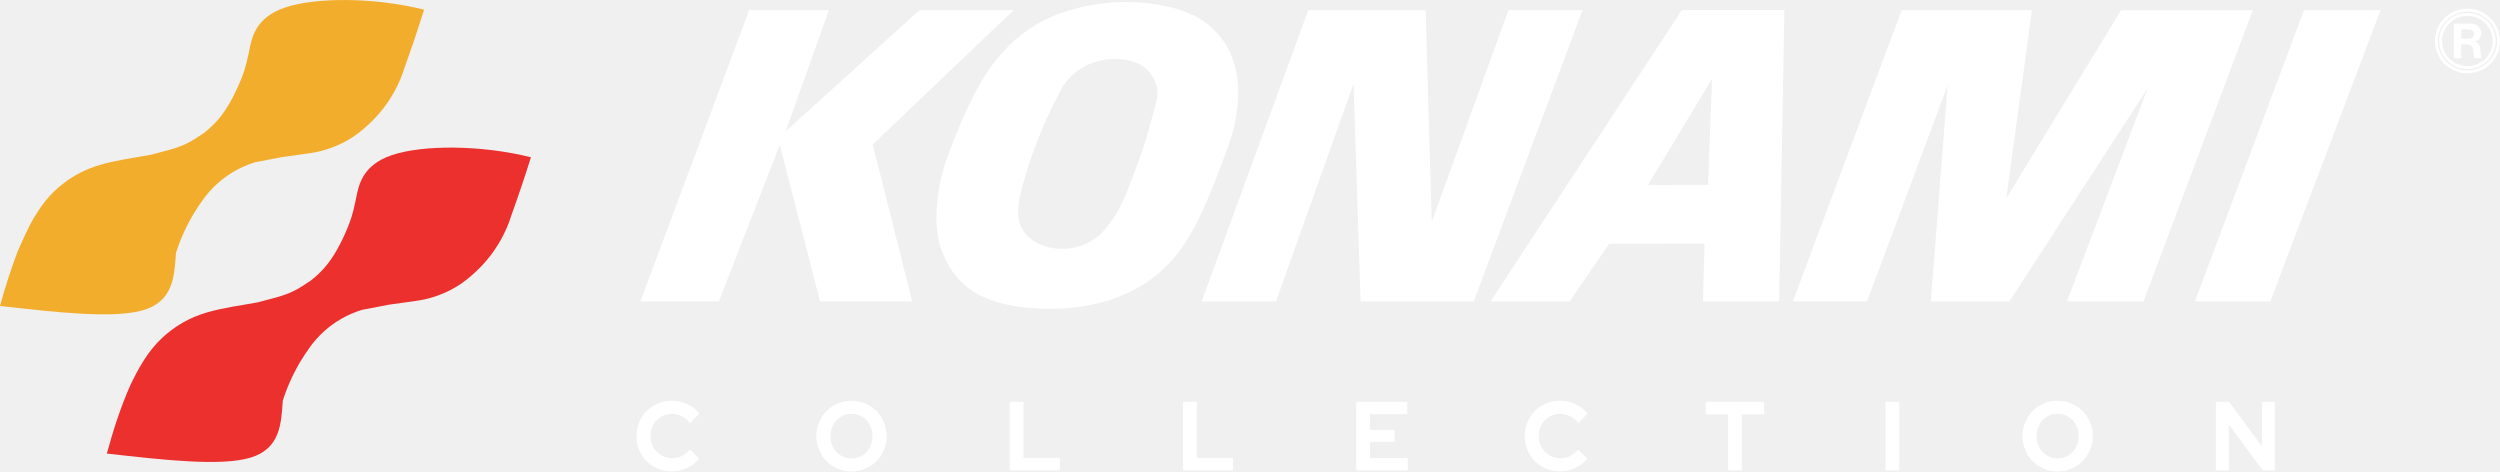
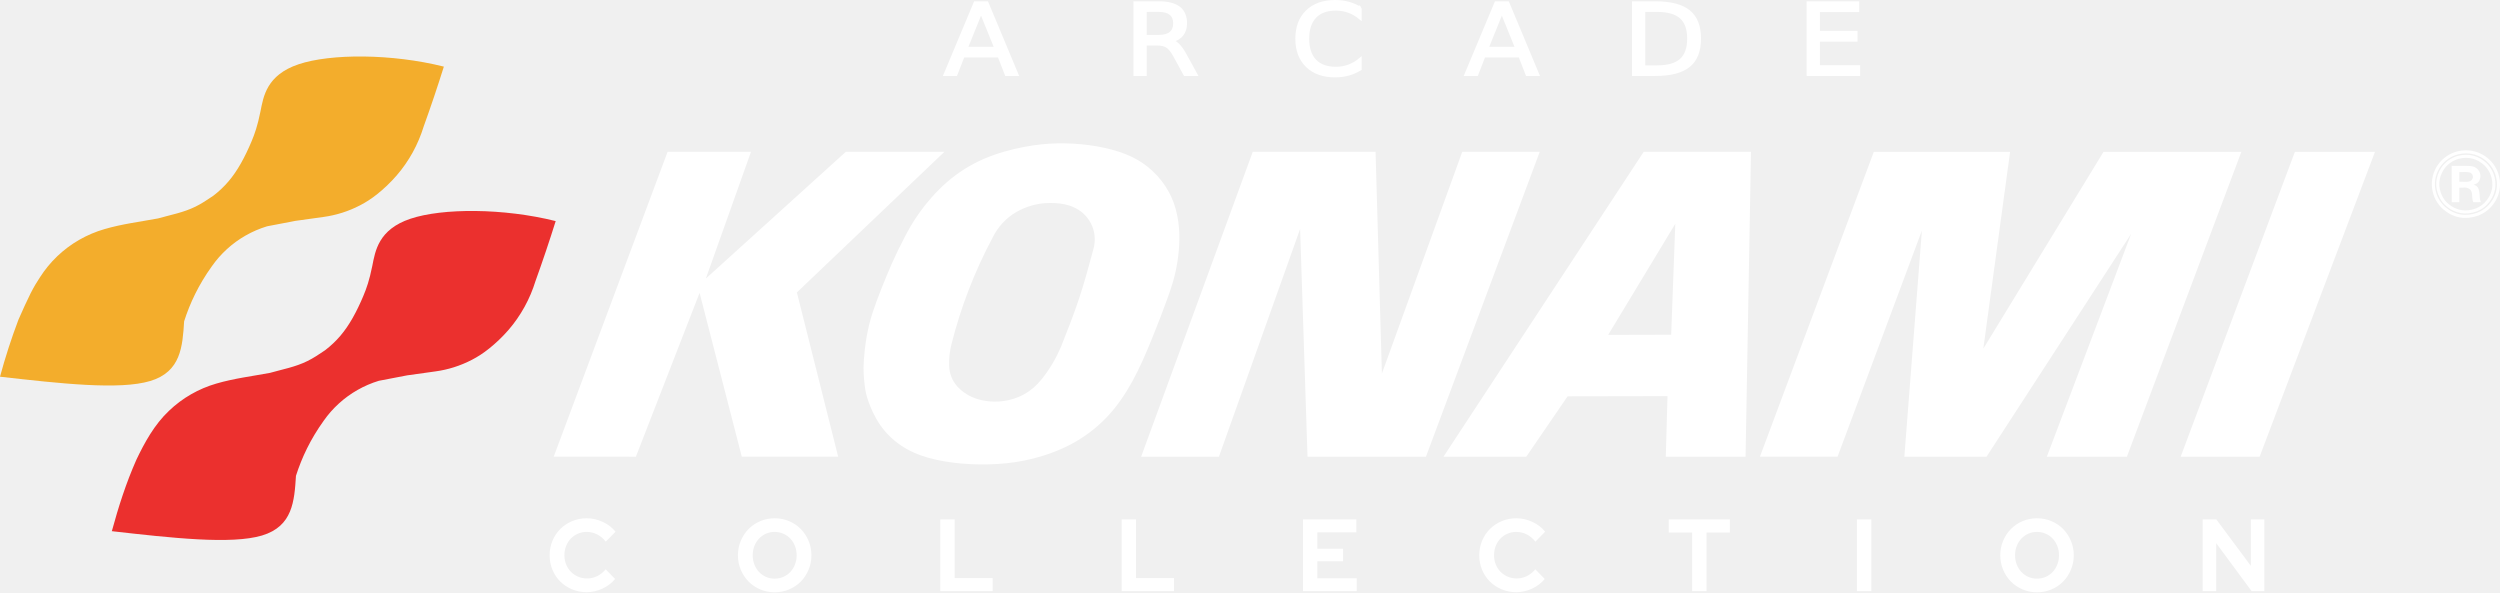
- <svg xmlns="http://www.w3.org/2000/svg" width="494.063" height="93.174" viewBox="0 0 494.063 93.174" version="1.1" id="svg95">
+ <svg xmlns="http://www.w3.org/2000/svg" width="472.063" height="111.84" viewBox="0 0 472.063 111.84" version="1.1" id="svg95">
  <defs id="defs99" />
-   <g id="Page-1" style="fill:none;fill-rule:evenodd;stroke:none;stroke-width:1" transform="matrix(1.164673,0,0,1.164673,0,2.1027449e-4)">
-     <g id="mainlogo">
-       <g id="Konami_logo-2">
-         <g id="Konami_logo">
-           <path d="m 0,51.917 c 9.691,1.096 19.382,2.194 24.358,0.697 4.975,-1.496 5.235,-5.588 5.495,-9.679 0.95,-2.966 2.35,-5.935 4.486,-8.909 0.716,-1.023 1.545,-1.967 2.469,-2.809 0.925,-0.843 1.945,-1.582 3.032,-2.2 1.089,-0.619 2.248,-1.118 3.446,-1.483 v 0 l 4.587,-0.881 4.627,-0.645 v 0 c 1.962,-0.273 3.961,-0.879 5.892,-1.885 0.919,-0.48 1.798,-1.033 2.797,-1.832 1.001,-0.802 2.12,-1.847 3.116,-2.997 0.997,-1.152 1.869,-2.41 2.605,-3.742 0.734,-1.334 1.331,-2.741 1.778,-4.196 1.165,-3.227 2.255,-6.465 3.272,-9.714 -8.427,-2.112 -18.343,-2.127 -23.549,-0.38 -5.206,1.745 -5.703,5.249 -6.181,7.635 -0.48,2.386 -0.938,3.654 -1.461,4.897 -0.521,1.243 -1.106,2.462 -1.719,3.544 -0.613,1.081 -1.255,2.029 -1.993,2.895 -0.738,0.867 -1.571,1.654 -2.478,2.345 -0.95,0.643 -1.9,1.286 -2.883,1.762 -1.949,0.963 -4.026,1.331 -6.06,1.912 -2.876,0.536 -5.809,0.892 -8.693,1.734 -1.427,0.412 -2.806,0.996 -4.095,1.736 -1.288,0.737 -2.485,1.633 -3.558,2.655 -1.073,1.024 -2.019,2.177 -2.814,3.425 -0.467,0.723 -0.933,1.445 -1.514,2.59 -0.581,1.146 -1.278,2.714 -1.973,4.28 -1.157,3.058 -2.151,6.141 -2.991,9.244 z" id="Path" style="fill:#f3ad2c" />
-           <path d="m 18.131,76.962 c 9.69,1.095 19.382,2.193 24.358,0.697 4.975,-1.497 5.234,-5.586 5.495,-9.679 0.95,-2.966 2.352,-5.936 4.487,-8.91 0.716,-1.023 1.544,-1.968 2.47,-2.809 0.923,-0.842 1.943,-1.58 3.032,-2.2 1.089,-0.619 2.246,-1.117 3.446,-1.482 v 0 l 4.586,-0.881 4.627,-0.647 v 0 c 1.962,-0.27 3.962,-0.877 5.892,-1.883 0.92,-0.481 1.798,-1.033 2.797,-1.835 1,-0.799 2.12,-1.846 3.118,-2.997 0.995,-1.15 1.869,-2.41 2.603,-3.742 0.735,-1.332 1.331,-2.74 1.778,-4.193 1.165,-3.227 2.255,-6.466 3.272,-9.715 -8.427,-2.113 -18.342,-2.126 -23.549,-0.38 -5.206,1.745 -5.703,5.249 -6.181,7.635 -0.48,2.385 -0.939,3.653 -1.46,4.896 -0.522,1.243 -1.106,2.462 -1.72,3.544 -0.613,1.082 -1.256,2.027 -1.993,2.895 -0.737,0.865 -1.571,1.653 -2.477,2.345 -0.95,0.644 -1.901,1.286 -2.883,1.761 -1.95,0.965 -4.026,1.332 -6.061,1.913 -2.876,0.535 -5.809,0.892 -8.694,1.733 -1.427,0.414 -2.806,0.997 -4.094,1.735 -1.288,0.739 -2.486,1.633 -3.558,2.658 -2.42,2.275 -4.01,5.239 -5.298,7.926 -1.706,3.842 -2.926,7.709 -3.993,11.614 z" id="path73" style="fill:#eb302e" />
-           <polygon id="polygon75" points="127.125,1.714 108.662,51.142 121.985,51.148 132.311,24.585 139.153,51.142 154.778,51.142 148.085,24.514 172.004,1.714 156.02,1.714 133.328,22.264 140.646,1.718 " style="fill:#ffffff" />
-           <path d="m 209.22,10.089 c -0.467,-1.319 -1.157,-2.564 -2.021,-3.675 -0.865,-1.111 -1.903,-2.088 -3.07,-2.878 -1.165,-0.788 -2.458,-1.391 -3.937,-1.866 -3.011,-0.954 -6.564,-1.391 -9.902,-1.323 -1.696,0.036 -3.388,0.2 -5.387,0.582 -2.001,0.382 -4.308,0.984 -6.475,1.92 -2.165,0.936 -4.192,2.209 -5.974,3.749 -1.781,1.54 -3.32,3.351 -4.455,4.926 -1.133,1.574 -1.863,2.912 -2.562,4.261 -0.698,1.35 -1.367,2.712 -1.979,4.099 -1.178,2.744 -2.271,5.402 -3.123,7.977 -0.405,1.277 -0.721,2.583 -0.95,3.903 -0.229,1.32 -0.369,2.655 -0.437,3.657 -0.068,1.003 -0.066,1.669 -0.03,2.336 0.034,0.666 0.1,1.331 0.187,1.994 0.085,0.666 0.191,1.33 0.564,2.397 0.373,1.067 1.011,2.534 1.907,3.836 0.896,1.302 2.05,2.434 3.366,3.326 1.317,0.892 2.794,1.544 4.476,2.018 3.408,0.946 7.415,1.226 11.17,1.003 1.9,-0.115 3.793,-0.37 5.864,-0.898 2.072,-0.529 4.319,-1.337 6.389,-2.472 2.071,-1.136 3.963,-2.599 5.575,-4.314 1.615,-1.713 2.95,-3.678 4.121,-5.831 1.172,-2.155 2.179,-4.497 3.137,-6.855 0.958,-2.359 1.867,-4.732 2.498,-6.496 0.632,-1.763 0.987,-2.915 1.256,-4.087 0.27,-1.174 0.456,-2.365 0.565,-3.565 0.221,-2.368 0.148,-5.055 -0.774,-7.723 z m -13.044,7.343 c -0.723,2.691 -1.445,5.381 -2.321,8.024 -0.876,2.642 -1.903,5.233 -2.929,7.825 -0.75,1.777 -1.781,3.587 -3.11,5.254 -0.883,1.105 -1.797,1.875 -2.804,2.443 -1.154,0.656 -2.361,1.014 -3.54,1.162 -1.795,0.224 -3.633,-0.044 -5.08,-0.703 -0.788,-0.365 -1.597,-0.917 -2.248,-1.621 -0.99,-1.094 -1.305,-2.236 -1.37,-3.327 -0.059,-1.24 0.088,-2.477 0.401,-3.676 1.475,-5.819 3.661,-11.607 6.71,-17.309 0.416,-0.827 0.95,-1.596 1.582,-2.273 0.632,-0.679 1.364,-1.267 2.164,-1.734 1.641,-0.938 3.293,-1.355 4.69,-1.454 2.092,-0.108 4.316,0.075 6.104,1.583 0.539,0.466 0.987,1.035 1.317,1.666 0.329,0.631 0.538,1.324 0.611,2.03 0.076,0.707 0.013,1.425 -0.175,2.111 z" id="Shape" style="fill:#ffffff" />
-           <polygon id="polygon78" points="216.511,51.148 229.673,14.226 230.873,51.148 250.075,51.148 268.524,1.714 255.96,1.715 242.933,37.662 241.906,1.714 221.996,1.714 203.898,51.148 " style="fill:#ffffff" />
-           <path d="m 289.238,41.326 -0.277,9.829 h 12.932 l 0.881,-49.444 h -17.392 l -32.468,49.44 h 13.423 l 6.706,-9.794 z m 1.262,-27.939 -0.666,17.985 -10.216,0.026 z" id="path80" style="fill:#ffffff" />
-           <polygon id="polygon82" points="382.27,1.728 359.923,1.728 340.441,33.628 344.781,1.724 322.685,1.724 304.22,51.146 316.808,51.146 330.48,14.486 327.636,51.155 340.954,51.155 364.412,15.004 350.737,51.151 363.716,51.151 " style="fill:#ffffff" />
-           <polygon id="polygon84" points="385.237,51.152 403.938,1.724 390.952,1.724 372.433,51.152 " style="fill:#ffffff" />
-           <path d="m 423.627,5.131 c -0.239,-0.634 -0.601,-1.221 -1.062,-1.72 -1.475,-1.532 -3.351,-1.969 -5.197,-1.526 -0.61,0.155 -1.193,0.422 -1.712,0.781 -0.518,0.358 -0.972,0.812 -1.329,1.329 -0.73,1.05 -1.037,2.348 -0.886,3.576 0.074,0.623 0.262,1.231 0.552,1.788 0.293,0.557 0.688,1.061 1.157,1.48 1.612,1.377 3.478,1.688 5.458,0.982 0.634,-0.245 1.221,-0.616 1.714,-1.083 1.589,-1.556 2.021,-3.598 1.307,-5.608 m -1.745,5.02 c -0.42,0.414 -0.921,0.746 -1.468,0.969 -1.715,0.646 -3.317,0.395 -4.721,-0.753 -0.411,-0.353 -0.76,-0.778 -1.018,-1.252 -0.863,-1.642 -0.677,-3.268 0.179,-4.618 0.295,-0.452 0.673,-0.85 1.111,-1.17 0.436,-0.32 0.931,-0.562 1.454,-0.711 1.597,-0.428 3.224,-0.074 4.505,1.185 0.411,0.42 0.74,0.921 0.965,1.464 0.678,1.752 0.319,3.528 -1.006,4.885" id="path86" style="stroke:#ffffff;stroke-width:0.5" />
-           <path d="m 420.604,7.48 c -0.212,-0.276 -0.457,-0.355 -0.699,-0.421 0.306,-0.071 0.771,-0.228 1,-0.788 0.195,-0.53 0.238,-1.128 -0.36,-1.768 -0.583,-0.561 -1.289,-0.489 -1.951,-0.504 v 0 l -2.22,0.002 0.007,5.882 1.239,0.005 v -2.36 0 c 0.562,0.063 1.169,-0.225 1.807,0.357 0.422,0.623 0.135,1.119 0.441,1.997 v 0 l 1.248,-0.002 v 0 c -0.366,-0.787 -0.038,-1.563 -0.512,-2.401 v 0 0 z m -1.192,-1.023 c -0.583,0.227 -1.195,0.082 -1.793,0.11 v 0 -1.563 0 c 0.61,0.04 1.169,-0.124 1.831,0.126 0.441,0.283 0.553,0.927 -0.039,1.328 z" id="path88" style="fill:#ffffff" />
-         </g>
-       </g>
-       <path d="m 113.999,79.983 c 0.879,0 1.734,-0.194 2.565,-0.582 0.831,-0.388 1.515,-0.909 2.051,-1.562 v 0 l -1.528,-1.562 c -0.397,0.476 -0.852,0.842 -1.367,1.097 -0.515,0.255 -1.067,0.382 -1.657,0.382 -0.525,0 -1.011,-0.097 -1.456,-0.291 -0.445,-0.194 -0.831,-0.457 -1.158,-0.789 -0.327,-0.332 -0.584,-0.729 -0.772,-1.188 -0.188,-0.46 -0.281,-0.956 -0.281,-1.488 0,-0.543 0.091,-1.044 0.273,-1.504 0.182,-0.46 0.434,-0.859 0.756,-1.197 0.322,-0.338 0.705,-0.604 1.15,-0.798 0.445,-0.194 0.919,-0.291 1.423,-0.291 0.6,0 1.169,0.136 1.705,0.407 0.536,0.271 1.003,0.662 1.399,1.172 v 0 l 1.576,-1.612 c -0.525,-0.665 -1.212,-1.194 -2.059,-1.587 C 115.774,68.197 114.9,68 113.999,68 c -0.836,0 -1.622,0.155 -2.356,0.465 -0.734,0.31 -1.37,0.731 -1.906,1.263 -0.536,0.532 -0.96,1.166 -1.271,1.903 C 108.155,72.368 108,73.158 108,74 c 0,0.842 0.153,1.629 0.458,2.36 0.306,0.731 0.726,1.363 1.263,1.895 0.536,0.532 1.171,0.953 1.906,1.263 0.734,0.31 1.525,0.465 2.372,0.465 z M 144.477,80 c 0.836,0 1.619,-0.155 2.348,-0.465 0.729,-0.31 1.359,-0.734 1.89,-1.271 0.531,-0.537 0.952,-1.175 1.263,-1.911 0.311,-0.737 0.466,-1.521 0.466,-2.352 0,-0.831 -0.155,-1.615 -0.466,-2.352 -0.311,-0.737 -0.732,-1.374 -1.263,-1.911 -0.531,-0.537 -1.161,-0.961 -1.89,-1.271 C 146.096,68.155 145.313,68 144.477,68 c -0.826,0 -1.603,0.155 -2.332,0.465 -0.729,0.31 -1.359,0.734 -1.89,1.271 -0.531,0.537 -0.952,1.175 -1.263,1.911 -0.311,0.737 -0.466,1.521 -0.466,2.352 0,0.831 0.155,1.615 0.466,2.352 0.311,0.737 0.732,1.374 1.263,1.911 0.531,0.537 1.161,0.961 1.89,1.271 C 142.874,79.845 143.651,80 144.477,80 Z m 0,-2.211 c -0.504,0 -0.973,-0.097 -1.407,-0.291 -0.434,-0.194 -0.81,-0.46 -1.126,-0.798 -0.316,-0.338 -0.566,-0.74 -0.748,-1.205 -0.182,-0.465 -0.273,-0.964 -0.273,-1.496 0,-0.543 0.091,-1.044 0.273,-1.504 0.182,-0.46 0.432,-0.859 0.748,-1.197 0.316,-0.338 0.692,-0.604 1.126,-0.798 0.434,-0.194 0.903,-0.291 1.407,-0.291 0.504,0 0.976,0.097 1.415,0.291 0.44,0.194 0.818,0.46 1.134,0.798 0.316,0.338 0.566,0.737 0.748,1.197 0.182,0.46 0.273,0.961 0.273,1.504 0,0.532 -0.091,1.03 -0.273,1.496 -0.182,0.465 -0.432,0.867 -0.748,1.205 -0.316,0.338 -0.694,0.604 -1.134,0.798 -0.44,0.194 -0.911,0.291 -1.415,0.291 z m 35.351,2.028 v -2.127 h -6.16 v -9.507 h -2.332 v 11.634 z m 29.4,0 v -2.127 h -6.16 v -9.507 h -2.332 v 11.634 z m 29.625,0 v -2.094 h -6.385 v -2.759 h 4.166 v -2.028 h -4.166 v -2.659 h 6.321 v -2.094 h -8.653 v 11.634 z m 25.862,0.166 c 0.879,0 1.734,-0.194 2.565,-0.582 0.831,-0.388 1.515,-0.909 2.051,-1.562 v 0 l -1.528,-1.562 c -0.397,0.476 -0.852,0.842 -1.367,1.097 -0.515,0.255 -1.067,0.382 -1.657,0.382 -0.525,0 -1.011,-0.097 -1.456,-0.291 -0.445,-0.194 -0.831,-0.457 -1.158,-0.789 -0.327,-0.332 -0.584,-0.729 -0.772,-1.188 C 261.207,75.028 261.113,74.532 261.113,74 c 0,-0.543 0.091,-1.044 0.273,-1.504 0.182,-0.46 0.434,-0.859 0.756,-1.197 0.322,-0.338 0.705,-0.604 1.15,-0.798 0.445,-0.194 0.919,-0.291 1.423,-0.291 0.6,0 1.169,0.136 1.705,0.407 0.536,0.271 1.003,0.662 1.399,1.172 v 0 l 1.576,-1.612 c -0.525,-0.665 -1.212,-1.194 -2.059,-1.587 C 266.49,68.197 265.616,68 264.716,68 c -0.836,0 -1.622,0.155 -2.356,0.465 -0.734,0.31 -1.37,0.731 -1.906,1.263 -0.536,0.532 -0.96,1.166 -1.271,1.903 -0.311,0.737 -0.466,1.526 -0.466,2.368 0,0.842 0.153,1.629 0.458,2.36 0.306,0.731 0.726,1.363 1.263,1.895 0.536,0.532 1.171,0.953 1.906,1.263 0.734,0.31 1.525,0.465 2.372,0.465 z m 30.848,-0.166 v -9.507 h 3.78 v -2.127 h -9.907 v 2.127 h 3.796 v 9.507 z m 26.714,0 V 68.183 h -2.332 V 79.817 Z M 349.137,80 c 0.836,0 1.619,-0.155 2.348,-0.465 0.729,-0.31 1.359,-0.734 1.89,-1.271 0.531,-0.537 0.952,-1.175 1.263,-1.911 0.311,-0.737 0.466,-1.521 0.466,-2.352 0,-0.831 -0.155,-1.615 -0.466,-2.352 -0.311,-0.737 -0.732,-1.374 -1.263,-1.911 -0.531,-0.537 -1.161,-0.961 -1.89,-1.271 C 350.756,68.155 349.973,68 349.137,68 c -0.826,0 -1.603,0.155 -2.332,0.465 -0.729,0.31 -1.359,0.734 -1.89,1.271 -0.531,0.537 -0.952,1.175 -1.263,1.911 -0.311,0.737 -0.466,1.521 -0.466,2.352 0,0.831 0.155,1.615 0.466,2.352 0.311,0.737 0.732,1.374 1.263,1.911 0.531,0.537 1.161,0.961 1.89,1.271 C 347.534,79.845 348.311,80 349.137,80 Z m 0,-2.211 c -0.504,0 -0.973,-0.097 -1.407,-0.291 -0.434,-0.194 -0.81,-0.46 -1.126,-0.798 -0.316,-0.338 -0.566,-0.74 -0.748,-1.205 -0.182,-0.465 -0.273,-0.964 -0.273,-1.496 0,-0.543 0.091,-1.044 0.273,-1.504 0.182,-0.46 0.432,-0.859 0.748,-1.197 0.316,-0.338 0.692,-0.604 1.126,-0.798 0.434,-0.194 0.903,-0.291 1.407,-0.291 0.504,0 0.976,0.097 1.415,0.291 0.44,0.194 0.818,0.46 1.134,0.798 0.316,0.338 0.566,0.737 0.748,1.197 0.182,0.46 0.273,0.961 0.273,1.504 0,0.532 -0.091,1.03 -0.273,1.496 -0.182,0.465 -0.432,0.867 -0.748,1.205 -0.316,0.338 -0.694,0.604 -1.134,0.798 -0.44,0.194 -0.911,0.291 -1.415,0.291 z m 29.063,2.028 v -7.778 l 5.742,7.778 H 386 V 68.183 h -2.187 v 7.529 l -5.597,-7.529 h -2.22 v 11.634 z" id="COLLECTION" style="fill:#ffffff;fill-rule:nonzero" />
-     </g>
+   <path d="m 0,71.132 c 11.287,1.277 22.573,2.556 28.369,0.811 5.794,-1.742 6.097,-6.508 6.4,-11.272 1.106,-3.454 2.737,-6.912 5.224,-10.376 0.834,-1.192 1.8,-2.291 2.875,-3.271 1.078,-0.982 2.265,-1.843 3.531,-2.562 1.268,-0.721 2.618,-1.302 4.014,-1.727 v 0 l 5.343,-1.026 5.389,-0.752 v 0 c 2.285,-0.318 4.613,-1.024 6.863,-2.196 1.07,-0.559 2.094,-1.203 3.258,-2.134 1.166,-0.934 2.47,-2.151 3.629,-3.491 1.161,-1.342 2.177,-2.807 3.034,-4.358 0.855,-1.553 1.55,-3.193 2.07,-4.887 1.357,-3.758 2.627,-7.529 3.811,-11.313 -9.814,-2.46 -21.363,-2.477 -27.426,-0.442 -6.063,2.032 -6.642,6.113 -7.199,8.892 -0.559,2.779 -1.092,4.256 -1.701,5.703 -0.607,1.448 -1.288,2.868 -2.002,4.128 -0.714,1.259 -1.461,2.363 -2.321,3.372 -0.86,1.009 -1.83,1.927 -2.886,2.732 -1.106,0.749 -2.213,1.498 -3.357,2.052 -2.27,1.122 -4.689,1.55 -7.058,2.226 -3.349,0.625 -6.766,1.039 -10.125,2.02 -1.662,0.48 -3.268,1.16 -4.769,2.022 -1.5,0.858 -2.894,1.901 -4.144,3.092 -1.249,1.193 -2.351,2.536 -3.278,3.989 -0.544,0.842 -1.087,1.683 -1.763,3.017 C 5.104,56.715 4.292,58.541 3.483,60.366 2.136,63.928 0.978,67.518 0,71.132 Z" id="Path" style="fill:#f3ad2c;fill-rule:evenodd;stroke:none;stroke-width:1.165" />
+   <path d="m 21.117,100.301 c 11.286,1.276 22.574,2.554 28.369,0.811 5.794,-1.743 6.096,-6.506 6.4,-11.272 1.106,-3.454 2.739,-6.914 5.225,-10.377 0.833,-1.192 1.799,-2.292 2.877,-3.271 1.075,-0.98 2.263,-1.841 3.531,-2.562 1.268,-0.721 2.616,-1.301 4.014,-1.726 v 0 l 5.341,-1.026 5.389,-0.754 v 0 c 2.285,-0.314 4.614,-1.021 6.863,-2.193 1.071,-0.56 2.094,-1.203 3.258,-2.137 1.165,-0.931 2.47,-2.15 3.631,-3.491 1.159,-1.34 2.177,-2.807 3.031,-4.358 0.856,-1.551 1.55,-3.191 2.071,-4.884 1.356,-3.759 2.626,-7.53 3.81,-11.314 -9.814,-2.461 -21.362,-2.476 -27.427,-0.442 -6.063,2.032 -6.642,6.113 -7.199,8.892 -0.559,2.778 -1.093,4.255 -1.7,5.702 -0.608,1.448 -1.288,2.867 -2.003,4.128 -0.714,1.26 -1.462,2.361 -2.321,3.372 -0.858,1.007 -1.83,1.926 -2.885,2.732 -1.107,0.751 -2.214,1.498 -3.357,2.051 -2.271,1.124 -4.689,1.551 -7.059,2.227 -3.35,0.624 -6.765,1.039 -10.126,2.019 -1.662,0.482 -3.268,1.161 -4.768,2.021 -1.5,0.861 -2.895,1.901 -4.144,3.095 -2.819,2.65 -4.67,6.102 -6.171,9.232 -1.987,4.475 -3.408,8.979 -4.651,13.526 z" id="path73" style="fill:#eb302e;fill-rule:evenodd;stroke:none;stroke-width:1.165" />
+   <polygon id="polygon75" points="154.778,51.142 148.085,24.514 172.004,1.714 156.02,1.714 133.328,22.264 140.646,1.718 127.125,1.714 108.662,51.142 121.985,51.148 132.311,24.585 139.153,51.142 " style="fill:#ffffff;fill-rule:evenodd;stroke:none;stroke-width:1" transform="matrix(1.164673,0,0,1.164673,-22,26.66614)" />
+   <path d="m 221.673,38.417 c -0.544,-1.537 -1.348,-2.986 -2.354,-4.28 -1.007,-1.293 -2.217,-2.432 -3.575,-3.352 -1.357,-0.918 -2.863,-1.619 -4.585,-2.173 -3.507,-1.111 -7.645,-1.621 -11.532,-1.541 -1.975,0.042 -3.945,0.233 -6.275,0.678 -2.33,0.444 -5.018,1.146 -7.541,2.236 -2.522,1.09 -4.883,2.572 -6.958,4.367 -2.074,1.793 -3.867,3.902 -5.189,5.737 -1.32,1.833 -2.17,3.391 -2.984,4.963 -0.812,1.572 -1.592,3.158 -2.305,4.774 -1.372,3.196 -2.645,6.291 -3.637,9.29 -0.472,1.487 -0.84,3.008 -1.107,4.546 -0.266,1.538 -0.43,3.092 -0.509,4.259 -0.08,1.168 -0.076,1.944 -0.035,2.721 0.04,0.776 0.116,1.55 0.218,2.322 0.099,0.776 0.222,1.549 0.657,2.791 0.434,1.243 1.177,2.951 2.221,4.467 1.044,1.517 2.388,2.835 3.92,3.874 1.534,1.039 3.254,1.799 5.213,2.35 3.97,1.102 8.636,1.428 13.009,1.168 2.213,-0.134 4.417,-0.431 6.829,-1.046 2.413,-0.616 5.03,-1.557 7.441,-2.879 2.412,-1.323 4.615,-3.027 6.494,-5.024 1.88,-1.995 3.436,-4.284 4.8,-6.791 1.365,-2.51 2.538,-5.238 3.654,-7.984 1.115,-2.747 2.174,-5.511 2.91,-7.566 0.736,-2.053 1.15,-3.395 1.463,-4.76 0.314,-1.367 0.531,-2.755 0.658,-4.152 0.258,-2.758 0.173,-5.888 -0.901,-8.995 z m -15.192,8.552 c -0.842,3.134 -1.683,6.267 -2.703,9.345 -1.02,3.078 -2.216,6.094 -3.412,9.113 -0.873,2.069 -2.074,4.177 -3.623,6.119 -1.028,1.287 -2.093,2.183 -3.266,2.846 -1.344,0.764 -2.749,1.181 -4.123,1.353 -2.09,0.261 -4.232,-0.051 -5.916,-0.819 -0.918,-0.426 -1.86,-1.068 -2.618,-1.888 -1.153,-1.274 -1.52,-2.604 -1.595,-3.875 -0.068,-1.444 0.103,-2.885 0.466,-4.281 1.718,-6.777 4.264,-13.519 7.815,-20.159 0.484,-0.963 1.107,-1.858 1.843,-2.648 0.736,-0.79 1.589,-1.476 2.52,-2.02 1.911,-1.092 3.835,-1.579 5.462,-1.694 2.437,-0.126 5.026,0.087 7.109,1.844 0.628,0.543 1.15,1.205 1.534,1.94 0.383,0.735 0.627,1.542 0.712,2.365 0.088,0.823 0.016,1.659 -0.204,2.458 z" id="Shape" style="fill:#ffffff;fill-rule:evenodd;stroke:none;stroke-width:1.165" />
+   <polygon id="polygon78" points="242.933,37.662 241.906,1.714 221.996,1.714 203.898,51.148 216.511,51.148 229.673,14.226 230.873,51.148 250.075,51.148 268.524,1.714 255.96,1.715 " style="fill:#ffffff;fill-rule:evenodd;stroke:none;stroke-width:1" transform="matrix(1.164673,0,0,1.164673,-22,26.66614)" />
+   <path d="m 314.867,74.798 -0.323,11.447 H 329.606 l 1.026,-57.586 h -20.256 l -37.814,57.581 h 15.633 l 7.81,-11.407 z m 1.47,-32.539 -0.776,20.946 -11.898,0.03 z" id="path80" style="fill:#ffffff;fill-rule:evenodd;stroke:none;stroke-width:1.165" />
+   <polygon id="polygon82" points="344.781,1.724 322.685,1.724 304.22,51.146 316.808,51.146 330.48,14.486 327.636,51.155 340.954,51.155 364.412,15.004 350.737,51.151 363.716,51.151 382.27,1.728 359.923,1.728 340.441,33.628 " style="fill:#ffffff;fill-rule:evenodd;stroke:none;stroke-width:1" transform="matrix(1.164673,0,0,1.164673,-22,26.66614)" />
+   <polygon id="polygon84" points="385.237,51.152 403.938,1.724 390.952,1.724 372.433,51.152 " style="fill:#ffffff;fill-rule:evenodd;stroke:none;stroke-width:1" transform="matrix(1.164673,0,0,1.164673,-22,26.66614)" />
+   <path d="m 471.387,32.642 c -0.279,-0.739 -0.7,-1.422 -1.237,-2.003 -1.718,-1.784 -3.902,-2.293 -6.053,-1.778 -0.711,0.18 -1.39,0.492 -1.994,0.91 -0.604,0.417 -1.132,0.945 -1.548,1.548 -0.85,1.223 -1.208,2.735 -1.031,4.165 0.086,0.725 0.305,1.434 0.643,2.083 0.342,0.649 0.801,1.236 1.347,1.724 1.877,1.604 4.051,1.965 6.356,1.144 0.739,-0.285 1.422,-0.717 1.996,-1.261 1.85,-1.812 2.353,-4.191 1.522,-6.531 m -2.032,5.847 c -0.49,0.482 -1.072,0.869 -1.71,1.129 -1.998,0.753 -3.864,0.46 -5.499,-0.877 -0.479,-0.411 -0.885,-0.906 -1.186,-1.458 -1.005,-1.912 -0.788,-3.806 0.209,-5.378 0.344,-0.526 0.784,-0.99 1.293,-1.363 0.507,-0.372 1.085,-0.655 1.693,-0.828 1.861,-0.499 3.755,-0.086 5.247,1.38 0.479,0.49 0.862,1.072 1.124,1.705 0.789,2.041 0.371,4.109 -1.172,5.69" id="path86" style="fill:none;fill-rule:evenodd;stroke:#ffffff;stroke-width:0.582" />
+   <path d="m 467.866,35.378 c -0.247,-0.322 -0.532,-0.414 -0.814,-0.491 0.356,-0.083 0.898,-0.265 1.165,-0.917 0.227,-0.617 0.277,-1.313 -0.419,-2.06 -0.679,-0.653 -1.501,-0.569 -2.273,-0.587 v 0 l -2.586,0.002 0.008,6.851 1.443,0.006 v -2.748 0 c 0.655,0.073 1.362,-0.262 2.105,0.416 0.492,0.725 0.157,1.303 0.514,2.326 v 0 l 1.454,-0.002 v 0 c -0.427,-0.916 -0.044,-1.821 -0.596,-2.797 v 0 0 z m -1.388,-1.192 c -0.679,0.264 -1.392,0.095 -2.088,0.128 v 0 -1.821 0 c 0.711,0.046 1.362,-0.145 2.133,0.147 0.514,0.33 0.645,1.08 -0.045,1.546 z" id="path88" style="fill:#ffffff;fill-rule:evenodd;stroke:none;stroke-width:1.165" />
+   <path d="m 110.772,111.821 c 1.024,0 2.02,-0.226 2.988,-0.678 0.968,-0.452 1.764,-1.058 2.388,-1.82 v 0 l -1.78,-1.82 c -0.462,0.555 -0.993,0.981 -1.592,1.278 -0.599,0.297 -1.243,0.445 -1.929,0.445 -0.612,0 -1.177,-0.113 -1.695,-0.339 -0.518,-0.226 -0.968,-0.532 -1.349,-0.919 -0.381,-0.387 -0.681,-0.849 -0.899,-1.384 -0.219,-0.536 -0.328,-1.113 -0.328,-1.732 0,-0.632 0.106,-1.216 0.318,-1.752 0.212,-0.536 0.506,-1 0.88,-1.394 0.375,-0.394 0.821,-0.703 1.339,-0.929 0.518,-0.226 1.071,-0.339 1.658,-0.339 0.699,0 1.361,0.158 1.986,0.474 0.624,0.316 1.168,0.771 1.63,1.365 v 0 l 1.836,-1.878 c -0.612,-0.774 -1.411,-1.391 -2.398,-1.849 -0.987,-0.458 -2.004,-0.687 -3.053,-0.687 -0.974,0 -1.889,0.181 -2.744,0.542 -0.855,0.361 -1.595,0.852 -2.22,1.471 -0.624,0.619 -1.118,1.358 -1.48,2.216 -0.362,0.858 -0.543,1.778 -0.543,2.758 0,0.981 0.178,1.897 0.534,2.749 0.356,0.852 0.846,1.587 1.47,2.207 0.624,0.619 1.364,1.11 2.22,1.471 0.855,0.361 1.776,0.542 2.763,0.542 z m 35.497,0.019 c 0.974,0 1.886,-0.181 2.735,-0.542 0.849,-0.361 1.583,-0.855 2.201,-1.481 0.618,-0.626 1.108,-1.368 1.47,-2.226 0.362,-0.858 0.543,-1.771 0.543,-2.739 0,-0.968 -0.181,-1.881 -0.543,-2.739 -0.362,-0.858 -0.852,-1.6 -1.47,-2.226 -0.618,-0.626 -1.352,-1.12 -2.201,-1.481 -0.849,-0.361 -1.761,-0.542 -2.735,-0.542 -0.962,0 -1.867,0.181 -2.716,0.542 -0.849,0.361 -1.583,0.855 -2.201,1.481 -0.618,0.626 -1.108,1.368 -1.47,2.226 -0.362,0.858 -0.543,1.771 -0.543,2.739 0,0.968 0.181,1.881 0.543,2.739 0.362,0.858 0.852,1.6 1.47,2.226 0.618,0.626 1.352,1.119 2.201,1.481 0.849,0.361 1.755,0.542 2.716,0.542 z m 0,-2.575 c -0.587,0 -1.133,-0.113 -1.639,-0.339 -0.506,-0.226 -0.943,-0.536 -1.311,-0.929 -0.368,-0.394 -0.659,-0.861 -0.871,-1.403 -0.212,-0.542 -0.318,-1.123 -0.318,-1.742 0,-0.632 0.106,-1.216 0.318,-1.752 0.212,-0.536 0.503,-1 0.871,-1.394 0.368,-0.394 0.805,-0.703 1.311,-0.929 0.506,-0.226 1.052,-0.339 1.639,-0.339 0.587,0 1.136,0.113 1.648,0.339 0.512,0.226 0.952,0.536 1.321,0.929 0.368,0.394 0.659,0.858 0.871,1.394 0.212,0.536 0.318,1.12 0.318,1.752 0,0.619 -0.106,1.2 -0.318,1.742 -0.212,0.542 -0.503,1.01 -0.871,1.403 -0.368,0.394 -0.809,0.703 -1.321,0.929 -0.512,0.226 -1.061,0.339 -1.648,0.339 z m 41.172,2.362 v -2.478 h -7.174 v -11.072 h -2.716 v 13.55 z m 34.242,0 v -2.478 h -7.174 v -11.072 h -2.716 v 13.55 z m 34.504,0 v -2.439 h -7.437 v -3.213 h 4.852 v -2.362 h -4.852 v -3.097 h 7.362 v -2.439 h -10.078 v 13.55 z m 30.121,0.194 c 1.024,0 2.02,-0.226 2.988,-0.678 0.968,-0.452 1.764,-1.058 2.388,-1.82 v 0 l -1.78,-1.82 c -0.462,0.555 -0.993,0.981 -1.592,1.278 -0.599,0.297 -1.243,0.445 -1.929,0.445 -0.612,0 -1.177,-0.113 -1.695,-0.339 -0.518,-0.226 -0.968,-0.532 -1.349,-0.919 -0.381,-0.387 -0.681,-0.849 -0.899,-1.384 -0.219,-0.536 -0.328,-1.113 -0.328,-1.732 0,-0.632 0.106,-1.216 0.318,-1.752 0.212,-0.536 0.506,-1 0.88,-1.394 0.375,-0.394 0.821,-0.703 1.339,-0.929 0.518,-0.226 1.071,-0.339 1.658,-0.339 0.699,0 1.361,0.158 1.986,0.474 0.624,0.316 1.168,0.771 1.63,1.365 v 0 l 1.836,-1.878 c -0.612,-0.774 -1.411,-1.391 -2.398,-1.849 -0.987,-0.458 -2.004,-0.687 -3.053,-0.687 -0.974,0 -1.889,0.181 -2.744,0.542 -0.855,0.361 -1.595,0.852 -2.22,1.471 -0.624,0.619 -1.118,1.358 -1.48,2.216 -0.362,0.858 -0.543,1.778 -0.543,2.758 0,0.981 0.178,1.897 0.534,2.749 0.356,0.852 0.846,1.587 1.47,2.207 0.624,0.619 1.364,1.11 2.22,1.471 0.855,0.361 1.776,0.542 2.763,0.542 z m 35.928,-0.194 V 100.555 h 4.402 v -2.478 h -11.539 v 2.478 h 4.421 v 11.072 z m 31.114,0 V 98.077 h -2.716 v 13.55 z m 31.282,0.213 c 0.974,0 1.886,-0.181 2.735,-0.542 0.849,-0.361 1.583,-0.855 2.201,-1.481 0.618,-0.626 1.108,-1.368 1.47,-2.226 0.362,-0.858 0.543,-1.771 0.543,-2.739 0,-0.968 -0.181,-1.881 -0.543,-2.739 -0.362,-0.858 -0.852,-1.6 -1.47,-2.226 -0.618,-0.626 -1.352,-1.12 -2.201,-1.481 -0.849,-0.361 -1.761,-0.542 -2.735,-0.542 -0.962,0 -1.867,0.181 -2.716,0.542 -0.849,0.361 -1.583,0.855 -2.201,1.481 -0.618,0.626 -1.108,1.368 -1.47,2.226 -0.362,0.858 -0.543,1.771 -0.543,2.739 0,0.968 0.181,1.881 0.543,2.739 0.362,0.858 0.852,1.6 1.47,2.226 0.618,0.626 1.352,1.119 2.201,1.481 0.849,0.361 1.755,0.542 2.716,0.542 z m 0,-2.575 c -0.587,0 -1.133,-0.113 -1.639,-0.339 -0.506,-0.226 -0.943,-0.536 -1.311,-0.929 -0.368,-0.394 -0.659,-0.861 -0.871,-1.403 -0.212,-0.542 -0.318,-1.123 -0.318,-1.742 0,-0.632 0.106,-1.216 0.318,-1.752 0.212,-0.536 0.503,-1 0.871,-1.394 0.368,-0.394 0.805,-0.703 1.311,-0.929 0.506,-0.226 1.052,-0.339 1.639,-0.339 0.587,0 1.136,0.113 1.648,0.339 0.512,0.226 0.952,0.536 1.321,0.929 0.368,0.394 0.659,0.858 0.871,1.394 0.212,0.536 0.318,1.12 0.318,1.752 0,0.619 -0.106,1.2 -0.318,1.742 -0.212,0.542 -0.503,1.01 -0.871,1.403 -0.368,0.394 -0.809,0.703 -1.321,0.929 -0.512,0.226 -1.061,0.339 -1.648,0.339 z m 33.848,2.362 v -9.059 l 6.687,9.059 h 2.398 V 98.077 h -2.548 v 8.769 l -6.519,-8.769 h -2.585 v 13.55 z" id="COLLECTION" style="fill:#ffffff;fill-rule:nonzero;stroke:none;stroke-width:1.165" />
+   <g id="g48" transform="matrix(0.699989,0,0,0.699989,116.3847,-84.18925)">
+     <path d="m 98.369,123.564 -3.912,9.676 h 7.838 z m -1.627,-2.592 h 3.269 l 8.123,19.444 h -2.998 l -1.942,-4.988 h -9.608 l -1.942,4.988 h -3.041 z" style="font-style:normal;font-weight:normal;font-size:40px;line-height:125%;font-family:sans-serif;letter-spacing:0px;word-spacing:0px;fill:#ffffff;fill-opacity:1;stroke:#ffffff;stroke-width:0.698;stroke-linecap:butt;stroke-linejoin:miter;stroke-miterlimit:4;stroke-dasharray:none;stroke-opacity:1" id="path36" />
+     <path d="m 149.941,131.3 q 0.928,0.287 1.799,1.224 0.885,0.938 1.77,2.579 l 2.927,5.313 h -3.098 l -2.727,-4.988 q -1.056,-1.953 -2.056,-2.592 -0.985,-0.638 -2.698,-0.638 h -3.141 v 8.218 h -2.884 v -19.444 h 6.51 q 3.655,0 5.454,1.393 1.799,1.393 1.799,4.207 0,1.836 -0.942,3.047 -0.928,1.211 -2.712,1.68 z m -7.224,-8.166 v 6.902 h 3.626 q 2.084,0 3.141,-0.873 1.071,-0.886 1.071,-2.592 0,-1.706 -1.071,-2.566 -1.056,-0.873 -3.141,-0.873 z" style="font-style:normal;font-weight:normal;font-size:40px;line-height:125%;font-family:sans-serif;letter-spacing:0px;word-spacing:0px;fill:#ffffff;fill-opacity:1;stroke:#ffffff;stroke-width:0.698;stroke-linecap:butt;stroke-linejoin:miter;stroke-miterlimit:4;stroke-dasharray:none;stroke-opacity:1" id="path38" />
+     <path d="m 200.697,122.471 v 2.774 q -1.456,-1.237 -3.112,-1.849 -1.642,-0.612 -3.498,-0.612 -3.655,0 -5.596,2.045 -1.942,2.032 -1.942,5.886 0,3.842 1.942,5.886 1.942,2.032 5.596,2.032 1.856,0 3.498,-0.612 1.656,-0.612 3.112,-1.849 v 2.748 q -1.513,0.938 -3.212,1.407 -1.685,0.469 -3.569,0.469 -4.84,0 -7.624,-2.696 -2.784,-2.709 -2.784,-7.384 0,-4.688 2.784,-7.384 2.784,-2.709 7.624,-2.709 1.913,0 3.598,0.469 1.699,0.456 3.184,1.38 z" style="font-style:normal;font-weight:normal;font-size:40px;line-height:125%;font-family:sans-serif;letter-spacing:0px;word-spacing:0px;fill:#ffffff;fill-opacity:1;stroke:#ffffff;stroke-width:0.698;stroke-linecap:butt;stroke-linejoin:miter;stroke-miterlimit:4;stroke-dasharray:none;stroke-opacity:1" id="path40-3" />
+     <path d="m 238.863,123.564 -3.912,9.676 h 7.838 z m -1.627,-2.592 h 3.269 l 8.123,19.444 h -2.998 l -1.942,-4.988 h -9.608 l -1.942,4.988 h -3.041 z" style="font-style:normal;font-weight:normal;font-size:40px;line-height:125%;font-family:sans-serif;letter-spacing:0px;word-spacing:0px;fill:#ffffff;fill-opacity:1;stroke:#ffffff;stroke-width:0.698;stroke-linecap:butt;stroke-linejoin:miter;stroke-miterlimit:4;stroke-dasharray:none;stroke-opacity:1" id="path42" />
+     <path d="m 277.211,123.135 v 15.12 h 3.483 q 4.411,0 6.453,-1.823 2.056,-1.823 2.056,-5.756 0,-3.907 -2.056,-5.717 -2.042,-1.823 -6.453,-1.823 z m -2.884,-2.162 h 5.925 q 6.196,0 9.094,2.357 2.898,2.344 2.898,7.345 0,5.027 -2.912,7.384 -2.912,2.357 -9.08,2.357 h -5.925 z" style="font-style:normal;font-weight:normal;font-size:40px;line-height:125%;font-family:sans-serif;letter-spacing:0px;word-spacing:0px;fill:#ffffff;fill-opacity:1;stroke:#ffffff;stroke-width:0.698;stroke-linecap:butt;stroke-linejoin:miter;stroke-miterlimit:4;stroke-dasharray:none;stroke-opacity:1" id="path44" />
+     <path d="m 321.429,120.973 h 13.477 v 2.214 h -10.593 v 5.756 h 10.15 v 2.214 h -10.15 v 7.046 h 10.85 v 2.214 h -13.734 z" style="font-style:normal;font-weight:normal;font-size:40px;line-height:125%;font-family:sans-serif;letter-spacing:0px;word-spacing:0px;fill:#ffffff;fill-opacity:1;stroke:#ffffff;stroke-width:0.698;stroke-linecap:butt;stroke-linejoin:miter;stroke-miterlimit:4;stroke-dasharray:none;stroke-opacity:1" id="path46" />
  </g>
</svg>
